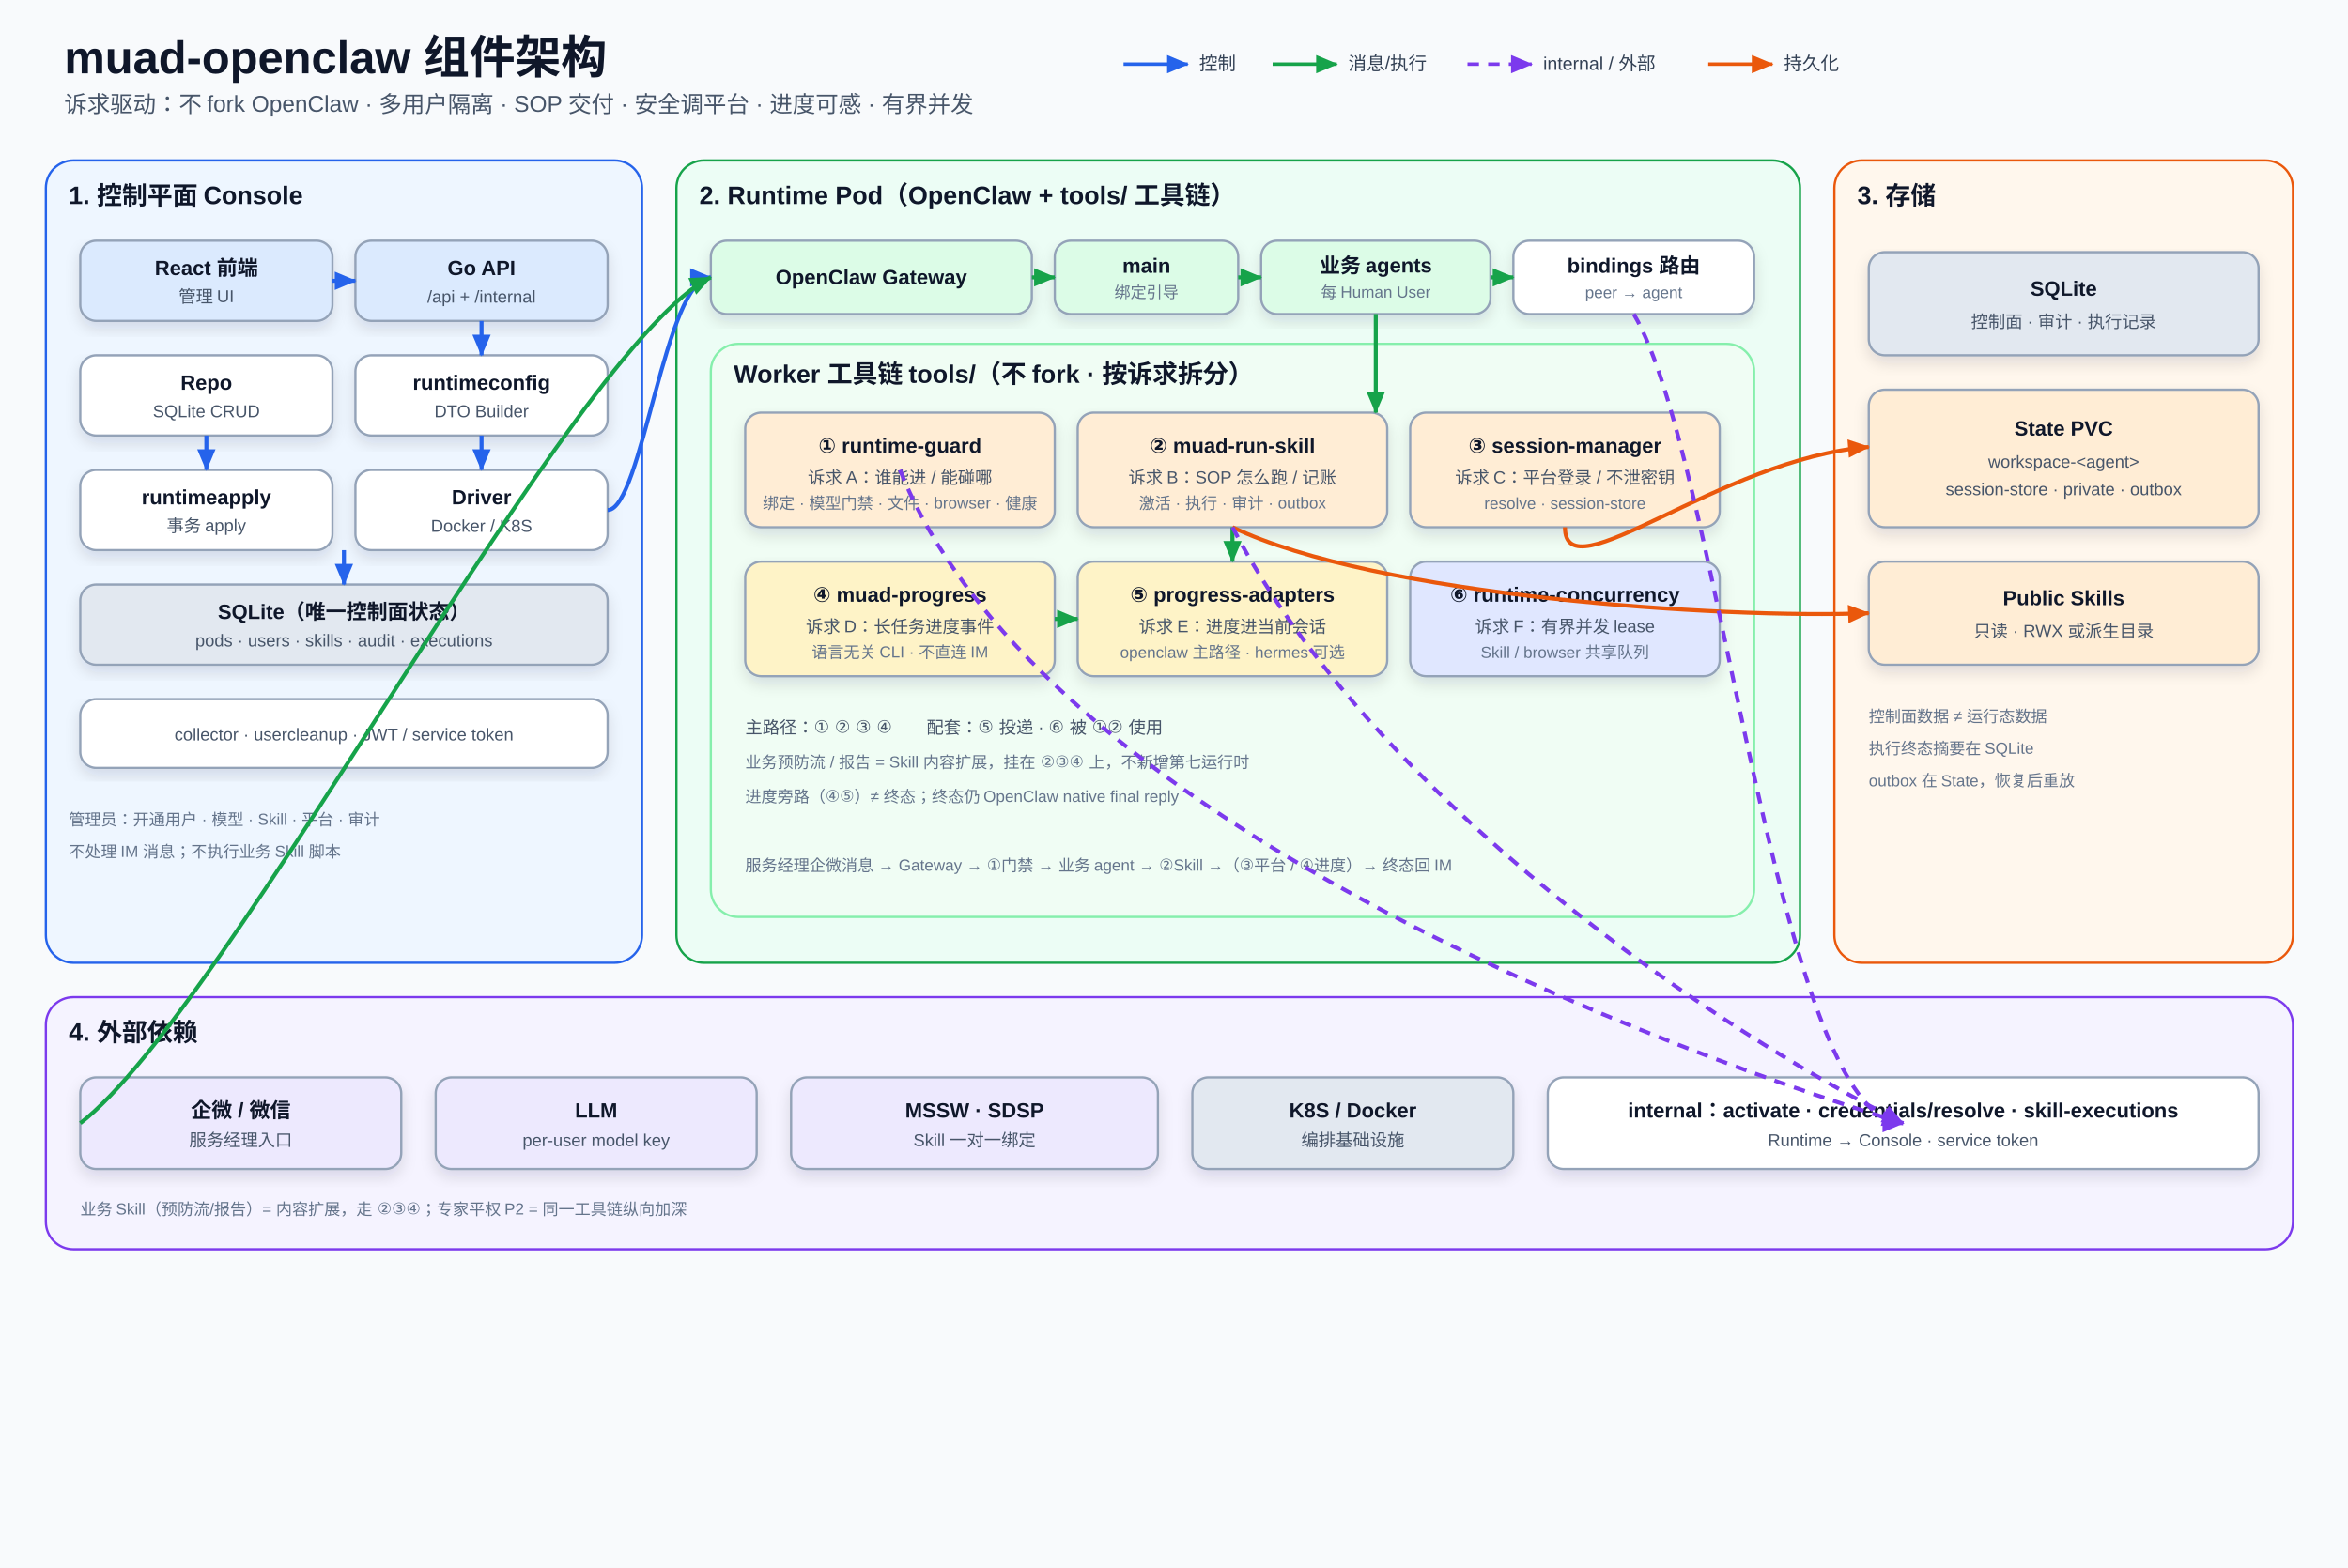
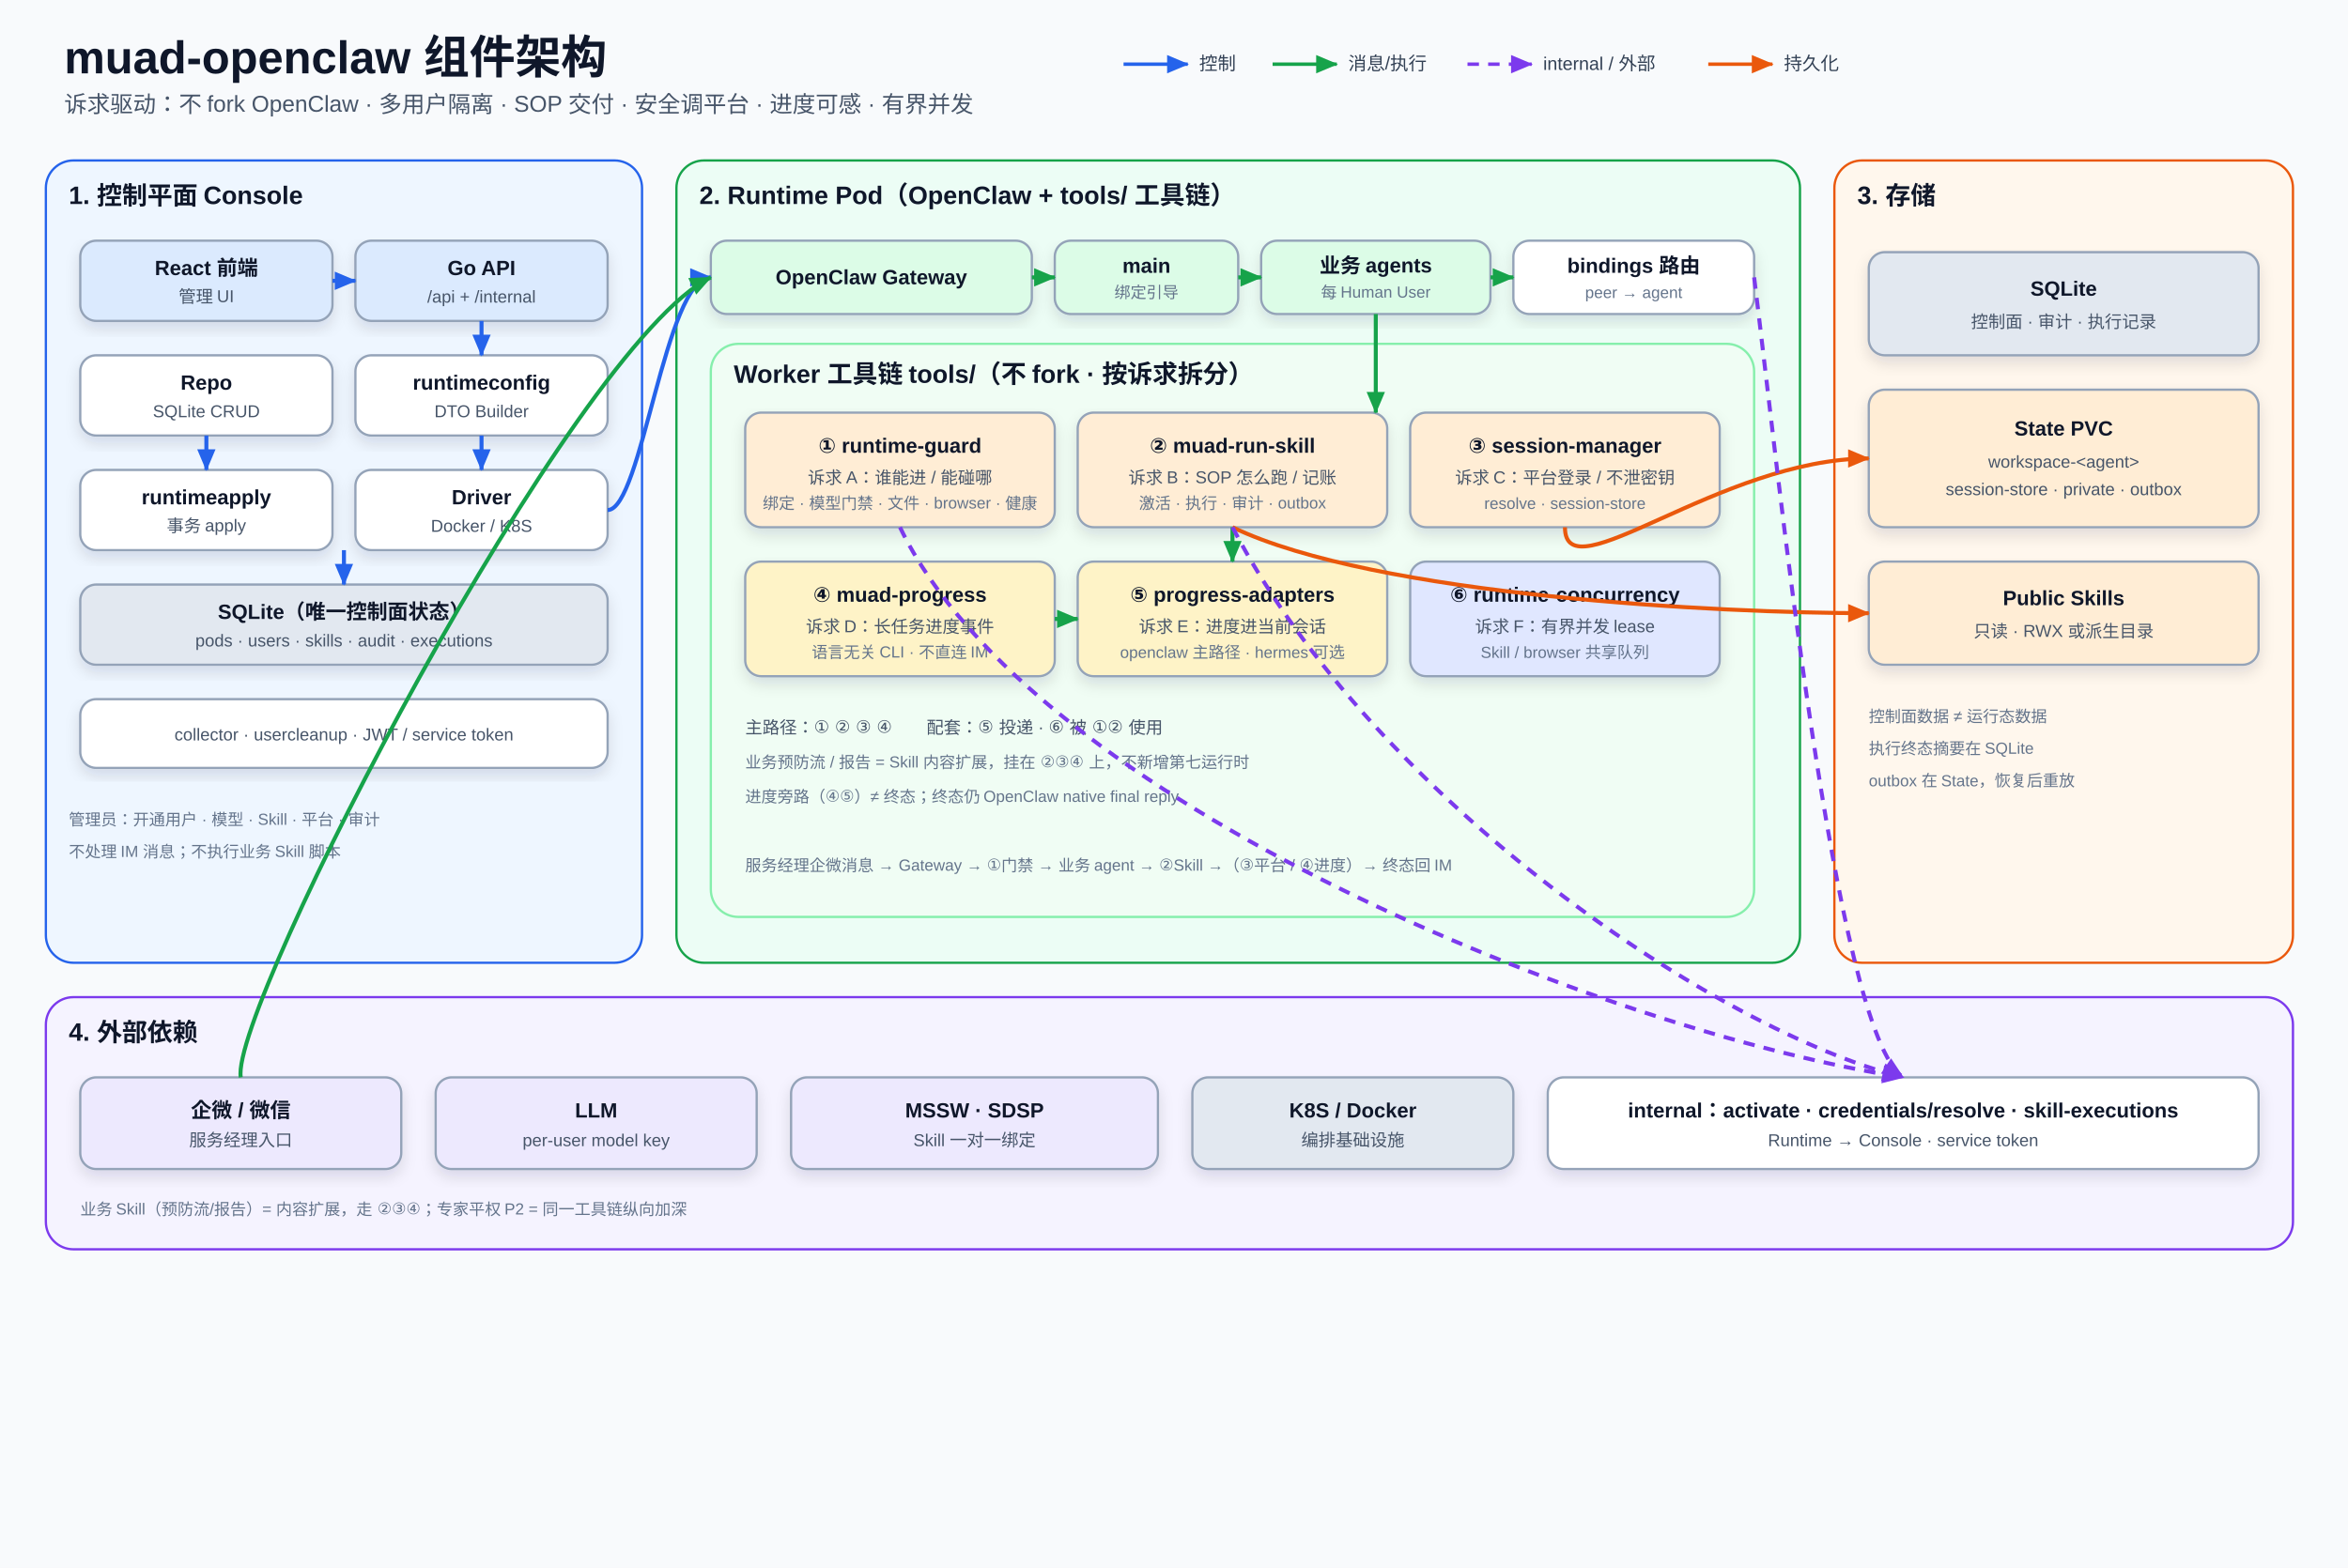
<svg xmlns="http://www.w3.org/2000/svg" width="2048" height="1368" viewBox="0 0 2048 1368" role="img" aria-labelledby="title desc">
  <defs>
    <marker id="arrow-control" viewBox="0 0 10 10" refX="9" refY="5" markerWidth="20" markerHeight="20" orient="auto" markerUnits="userSpaceOnUse">
      <path d="M0,1 L9.5,5 L0,9 z" fill="#2563eb" />
    </marker>
    <marker id="arrow-message" viewBox="0 0 10 10" refX="9" refY="5" markerWidth="20" markerHeight="20" orient="auto" markerUnits="userSpaceOnUse">
      <path d="M0,1 L9.5,5 L0,9 z" fill="#16a34a" />
    </marker>
    <marker id="arrow-data" viewBox="0 0 10 10" refX="9" refY="5" markerWidth="20" markerHeight="20" orient="auto" markerUnits="userSpaceOnUse">
      <path d="M0,1 L9.5,5 L0,9 z" fill="#7c3aed" />
    </marker>
    <marker id="arrow-session" viewBox="0 0 10 10" refX="9" refY="5" markerWidth="20" markerHeight="20" orient="auto" markerUnits="userSpaceOnUse">
      <path d="M0,1 L9.5,5 L0,9 z" fill="#ea580c" />
    </marker>
    <filter id="shadow" x="-10%" y="-10%" width="120%" height="130%">
      <feDropShadow dx="0" dy="6" stdDeviation="6" flood-color="#0f172a" flood-opacity="0.12" />
    </filter>
    <style>
      .bg{fill:#f8fafc}
      .title{fill:#0f172a;font:700 40px Arial,"PingFang SC","Microsoft YaHei",sans-serif}
      .subtitle{fill:#475569;font:400 20px Arial,"PingFang SC","Microsoft YaHei",sans-serif}
      .section{fill:#0f172a;font:700 22px Arial,"PingFang SC","Microsoft YaHei",sans-serif}
      .label{fill:#0f172a;font:700 18px Arial,"PingFang SC","Microsoft YaHei",sans-serif}
      .small{fill:#475569;font:400 15px Arial,"PingFang SC","Microsoft YaHei",sans-serif}
      .tiny{fill:#64748b;font:400 14px Arial,"PingFang SC","Microsoft YaHei",sans-serif}
      .legend{fill:#334155;font:400 16px Arial,"PingFang SC","Microsoft YaHei",sans-serif}
      .area{stroke-width:2;rx:24}
      .card{stroke:#94a3b8;stroke-width:2;rx:14;filter:url(#shadow)}
      .control{fill:none;stroke:#2563eb;stroke-width:3.5;marker-end:url(#arrow-control)}
      .message{fill:none;stroke:#16a34a;stroke-width:3.5;marker-end:url(#arrow-message)}
      .data{fill:none;stroke:#7c3aed;stroke-width:3.5;marker-end:url(#arrow-data)}
      .session{fill:none;stroke:#ea580c;stroke-width:3.5;marker-end:url(#arrow-session)}
      .dash{stroke-dasharray:10 8}
      .thin{stroke-width:3}
    </style>
  </defs>
  <rect class="bg" width="2048" height="1368" />
  <text x="56" y="64" class="title">muad-openclaw 组件架构</text>
  <text x="56" y="98" class="subtitle">诉求驱动：不 fork OpenClaw · 多用户隔离 · SOP 交付 · 安全调平台 · 进度可感 · 有界并发</text>
  <g transform="translate(980 48)">
    <line x1="0" y1="8" x2="56" y2="8" class="control thin" />
    <text x="66" y="13" class="legend">控制</text>
    <line x1="130" y1="8" x2="186" y2="8" class="message thin" />
    <text x="196" y="13" class="legend">消息/执行</text>
    <line x1="300" y1="8" x2="356" y2="8" class="data thin dash" />
    <text x="366" y="13" class="legend">internal / 外部</text>
    <line x1="510" y1="8" x2="566" y2="8" class="session thin" />
    <text x="576" y="13" class="legend">持久化</text>
  </g>
  <rect x="40" y="140" width="520" height="700" class="area" fill="#eef6ff" stroke="#2563eb" />
  <text x="60" y="178" class="section" fill="#2563eb">1. 控制平面 Console</text>
  <rect x="70" y="210" width="220" height="70" class="card" fill="#dbeafe" />
  <text x="180" y="240" text-anchor="middle" class="label">React 前端</text>
  <text x="180" y="264" text-anchor="middle" class="small">管理 UI</text>
  <rect x="310" y="210" width="220" height="70" class="card" fill="#dbeafe" />
  <text x="420" y="240" text-anchor="middle" class="label">Go API</text>
  <text x="420" y="264" text-anchor="middle" class="small">/api + /internal</text>
  <rect x="70" y="310" width="220" height="70" class="card" fill="#fff" />
  <text x="180" y="340" text-anchor="middle" class="label">Repo</text>
  <text x="180" y="364" text-anchor="middle" class="small">SQLite CRUD</text>
  <rect x="310" y="310" width="220" height="70" class="card" fill="#fff" />
  <text x="420" y="340" text-anchor="middle" class="label">runtimeconfig</text>
  <text x="420" y="364" text-anchor="middle" class="small">DTO Builder</text>
  <rect x="70" y="410" width="220" height="70" class="card" fill="#fff" />
  <text x="180" y="440" text-anchor="middle" class="label">runtimeapply</text>
  <text x="180" y="464" text-anchor="middle" class="small">事务 apply</text>
  <rect x="310" y="410" width="220" height="70" class="card" fill="#fff" />
  <text x="420" y="440" text-anchor="middle" class="label">Driver</text>
  <text x="420" y="464" text-anchor="middle" class="small">Docker / K8S</text>
  <rect x="70" y="510" width="460" height="70" class="card" fill="#e2e8f0" />
  <text x="300" y="540" text-anchor="middle" class="label">SQLite（唯一控制面状态）</text>
  <text x="300" y="564" text-anchor="middle" class="small">pods · users · skills · audit · executions</text>
  <rect x="70" y="610" width="460" height="60" class="card" fill="#fff" />
  <text x="300" y="646" text-anchor="middle" class="small">collector · usercleanup · JWT / service token</text>
  <text x="60" y="720" class="tiny">管理员：开通用户 · 模型 · Skill · 平台 · 审计</text>
  <text x="60" y="748" class="tiny">不处理 IM 消息；不执行业务 Skill 脚本</text>
  <rect x="590" y="140" width="980" height="700" class="area" fill="#ecfdf5" stroke="#16a34a" />
  <text x="610" y="178" class="section" fill="#16a34a">2. Runtime Pod（OpenClaw + tools/ 工具链）</text>
  <rect x="620" y="210" width="280" height="64" class="card" fill="#dcfce7" />
  <text x="760" y="248" text-anchor="middle" class="label">OpenClaw Gateway</text>
  <rect x="920" y="210" width="160" height="64" class="card" fill="#dcfce7" />
  <text x="1000" y="238" text-anchor="middle" class="label">main</text>
  <text x="1000" y="260" text-anchor="middle" class="tiny">绑定引导</text>
  <rect x="1100" y="210" width="200" height="64" class="card" fill="#dcfce7" />
  <text x="1200" y="238" text-anchor="middle" class="label">业务 agents</text>
  <text x="1200" y="260" text-anchor="middle" class="tiny">每 Human User</text>
  <rect x="1320" y="210" width="210" height="64" class="card" fill="#fff" />
  <text x="1425" y="238" text-anchor="middle" class="label">bindings 路由</text>
  <text x="1425" y="260" text-anchor="middle" class="tiny">peer → agent</text>
  <rect x="620" y="300" width="910" height="500" class="area" fill="#f0fdf4" stroke="#86efac" />
  <text x="640" y="334" class="section" fill="#15803d">Worker 工具链 tools/（不 fork · 按诉求拆分）</text>
  <rect x="650" y="360" width="270" height="100" class="card" fill="#ffedd5" />
  <text x="785" y="395" text-anchor="middle" class="label">① runtime-guard</text>
  <text x="785" y="422" text-anchor="middle" class="small">诉求 A：谁能进 / 能碰哪</text>
  <text x="785" y="444" text-anchor="middle" class="tiny">绑定 · 模型门禁 · 文件 · browser · 健康</text>
  <rect x="940" y="360" width="270" height="100" class="card" fill="#ffedd5" />
  <text x="1075" y="395" text-anchor="middle" class="label">② muad-run-skill</text>
  <text x="1075" y="422" text-anchor="middle" class="small">诉求 B：SOP 怎么跑 / 记账</text>
  <text x="1075" y="444" text-anchor="middle" class="tiny">激活 · 执行 · 审计 · outbox</text>
  <rect x="1230" y="360" width="270" height="100" class="card" fill="#ffedd5" />
  <text x="1365" y="395" text-anchor="middle" class="label">③ session-manager</text>
  <text x="1365" y="422" text-anchor="middle" class="small">诉求 C：平台登录 / 不泄密钥</text>
  <text x="1365" y="444" text-anchor="middle" class="tiny">resolve · session-store</text>
  <rect x="650" y="490" width="270" height="100" class="card" fill="#fef3c7" />
  <text x="785" y="525" text-anchor="middle" class="label">④ muad-progress</text>
  <text x="785" y="552" text-anchor="middle" class="small">诉求 D：长任务进度事件</text>
  <text x="785" y="574" text-anchor="middle" class="tiny">语言无关 CLI · 不直连 IM</text>
  <rect x="940" y="490" width="270" height="100" class="card" fill="#fef3c7" />
  <text x="1075" y="525" text-anchor="middle" class="label">⑤ progress-adapters</text>
  <text x="1075" y="552" text-anchor="middle" class="small">诉求 E：进度进当前会话</text>
  <text x="1075" y="574" text-anchor="middle" class="tiny">openclaw 主路径 · hermes 可选</text>
  <rect x="1230" y="490" width="270" height="100" class="card" fill="#e0e7ff" />
  <text x="1365" y="525" text-anchor="middle" class="label">⑥ runtime-concurrency</text>
  <text x="1365" y="552" text-anchor="middle" class="small">诉求 F：有界并发 lease</text>
  <text x="1365" y="574" text-anchor="middle" class="tiny">Skill / browser 共享队列</text>
  <text x="650" y="640" class="small">主路径：① ② ③ ④　　配套：⑤ 投递 · ⑥ 被 ①② 使用</text>
  <text x="650" y="670" class="tiny">业务预防流 / 报告 = Skill 内容扩展，挂在 ②③④ 上，不新增第七运行时</text>
  <text x="650" y="700" class="tiny">进度旁路（④⑤）≠ 终态；终态仍 OpenClaw native final reply</text>
  <text x="650" y="760" class="tiny">服务经理企微消息 → Gateway → ①门禁 → 业务 agent → ②Skill →（③平台 / ④进度）→ 终态回 IM</text>
  <rect x="1600" y="140" width="400" height="700" class="area" fill="#fff7ed" stroke="#ea580c" />
  <text x="1620" y="178" class="section" fill="#ea580c">3. 存储</text>
  <rect x="1630" y="220" width="340" height="90" class="card" fill="#e2e8f0" />
  <text x="1800" y="258" text-anchor="middle" class="label">SQLite</text>
  <text x="1800" y="286" text-anchor="middle" class="small">控制面 · 审计 · 执行记录</text>
  <rect x="1630" y="340" width="340" height="120" class="card" fill="#ffedd5" />
  <text x="1800" y="380" text-anchor="middle" class="label">State PVC</text>
  <text x="1800" y="408" text-anchor="middle" class="small">workspace-&lt;agent&gt;</text>
  <text x="1800" y="432" text-anchor="middle" class="small">session-store · private · outbox</text>
  <rect x="1630" y="490" width="340" height="90" class="card" fill="#ffedd5" />
  <text x="1800" y="528" text-anchor="middle" class="label">Public Skills</text>
  <text x="1800" y="556" text-anchor="middle" class="small">只读 · RWX 或派生目录</text>
  <text x="1630" y="630" class="tiny">控制面数据 ≠ 运行态数据</text>
  <text x="1630" y="658" class="tiny">执行终态摘要在 SQLite</text>
  <text x="1630" y="686" class="tiny">outbox 在 State，恢复后重放</text>
  <rect x="40" y="870" width="1960" height="220" class="area" fill="#f5f3ff" stroke="#7c3aed" />
  <text x="60" y="908" class="section" fill="#7c3aed">4. 外部依赖</text>
  <rect x="70" y="940" width="280" height="80" class="card" fill="#ede9fe" />
  <text x="210" y="975" text-anchor="middle" class="label">企微 / 微信</text>
  <text x="210" y="1000" text-anchor="middle" class="small">服务经理入口</text>
  <rect x="380" y="940" width="280" height="80" class="card" fill="#ede9fe" />
  <text x="520" y="975" text-anchor="middle" class="label">LLM</text>
  <text x="520" y="1000" text-anchor="middle" class="small">per-user model key</text>
  <rect x="690" y="940" width="320" height="80" class="card" fill="#ede9fe" />
  <text x="850" y="975" text-anchor="middle" class="label">MSSW · SDSP</text>
  <text x="850" y="1000" text-anchor="middle" class="small">Skill 一对一绑定</text>
  <rect x="1040" y="940" width="280" height="80" class="card" fill="#e2e8f0" />
  <text x="1180" y="975" text-anchor="middle" class="label">K8S / Docker</text>
  <text x="1180" y="1000" text-anchor="middle" class="small">编排基础设施</text>
  <rect x="1350" y="940" width="620" height="80" class="card" fill="#fff" />
  <text x="1660" y="975" text-anchor="middle" class="label">internal：activate · credentials/resolve · skill-executions</text>
  <text x="1660" y="1000" text-anchor="middle" class="small">Runtime → Console · service token</text>
  <text x="70" y="1060" class="tiny">业务 Skill（预防流/报告）= 内容扩展，走 ②③④；专家平权 P2 = 同一工具链纵向加深</text>
  <path d="M290 245 L310 245" class="control" />
  <path d="M420 280 L420 310" class="control" />
  <path d="M180 380 L180 410" class="control" />
  <path d="M420 380 L420 410" class="control" />
  <path d="M300 480 L300 510" class="control" />
  <path d="M530 445 C560 445, 580 242, 620 242" class="control" />
  <path d="M900 242 L920 242" class="message" />
  <path d="M1080 242 L1100 242" class="message" />
  <path d="M1300 242 L1320 242" class="message" />
  <path d="M1200 274 L1200 360" class="message" />
  <path d="M1075 460 L1075 490" class="message" />
  <path d="M920 540 L940 540" class="message" />
-   <path d="M1365 460 C1365 520, 1500 400, 1630 390" class="session" />
-   <path d="M1075 460 C1200 520, 1500 540, 1630 535" class="session" />
-   <path d="M1075 460 C1200 700, 1500 900, 1660 980" class="data dash" />
-   <path d="M785 410 C900 700, 1400 900, 1660 980" class="data dash" />
-   <path d="M70 980 C200 880, 500 300, 620 242" class="message" />
-   <path d="M1425 274 C1500 400, 1550 980, 1660 980" class="data dash" />
+   <path d="M1365 460 C1365 520, 1500 400, 1630 400" class="session" />
+   <path d="M1075 460 C1200 520, 1500 535, 1630 535" class="session" />
+   <path d="M1075 460 C1200 700, 1500 900, 1660 940" class="data dash" />
+   <path d="M785 460 C900 700, 1400 900, 1660 940" class="data dash" />
+   <path d="M210 940 C200 880, 500 300, 620 242" class="message" />
+   <path d="M1530 242 C1550 400, 1600 900, 1660 940" class="data dash" />
</svg>
